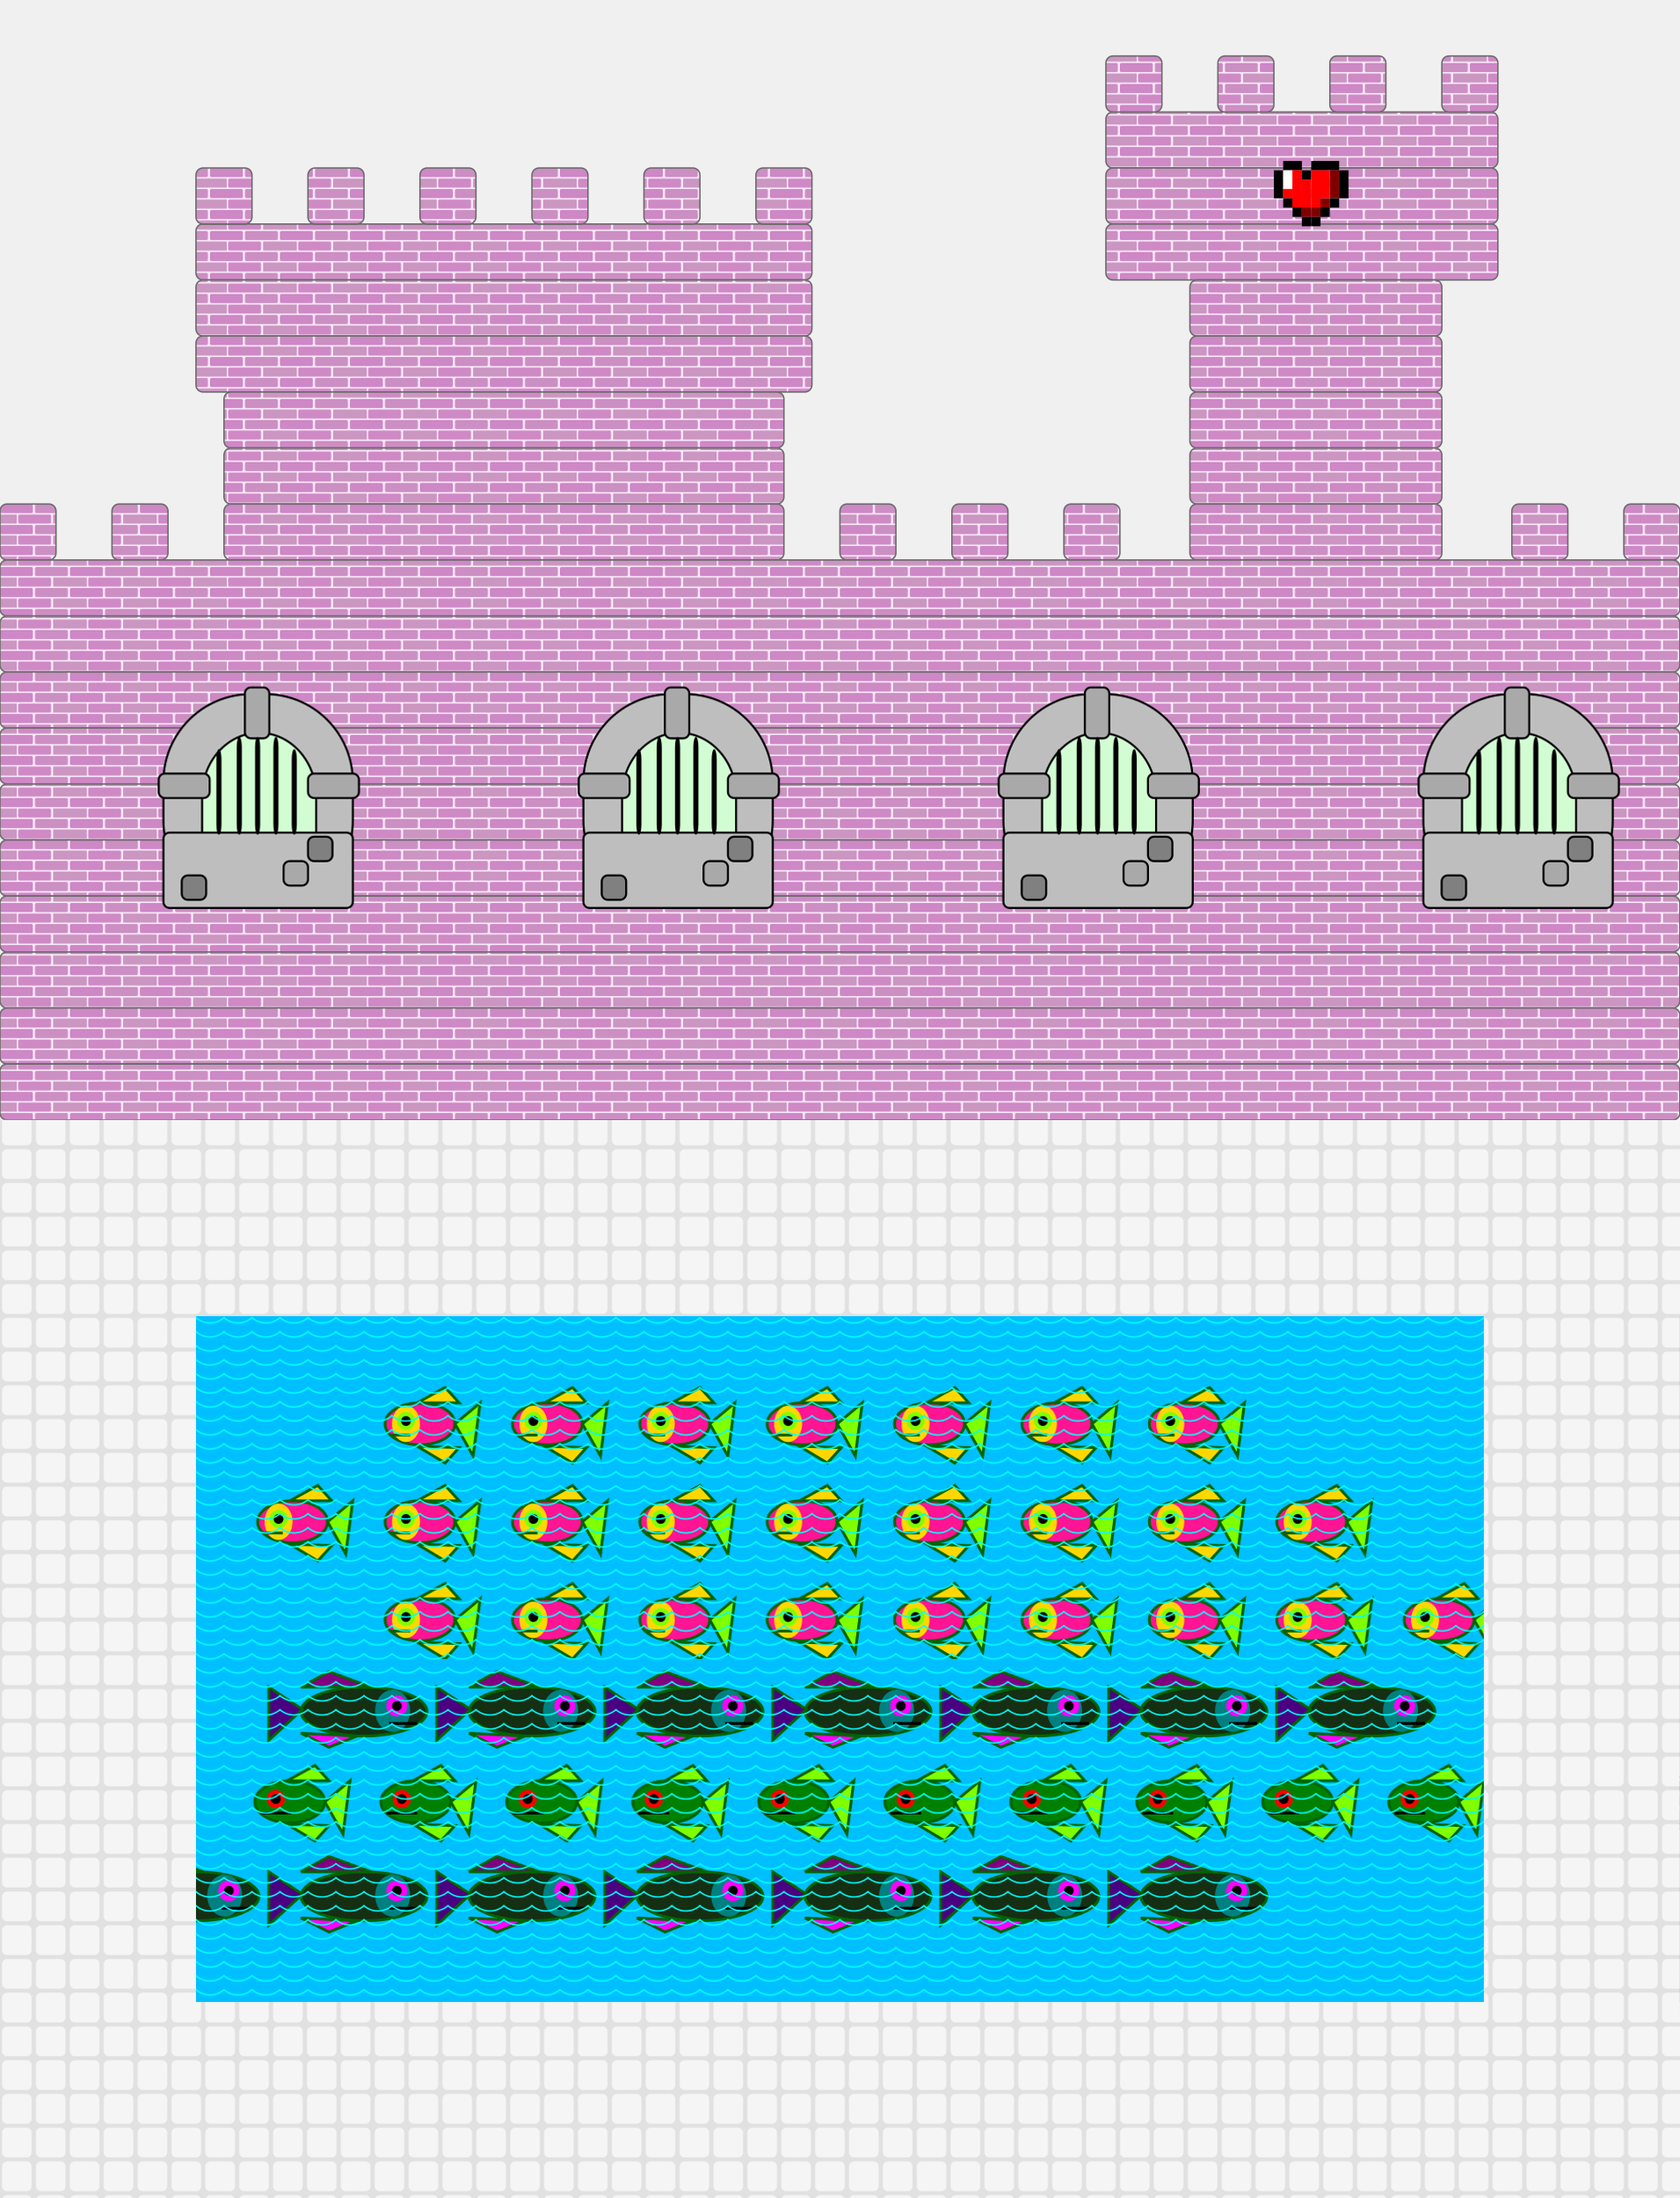
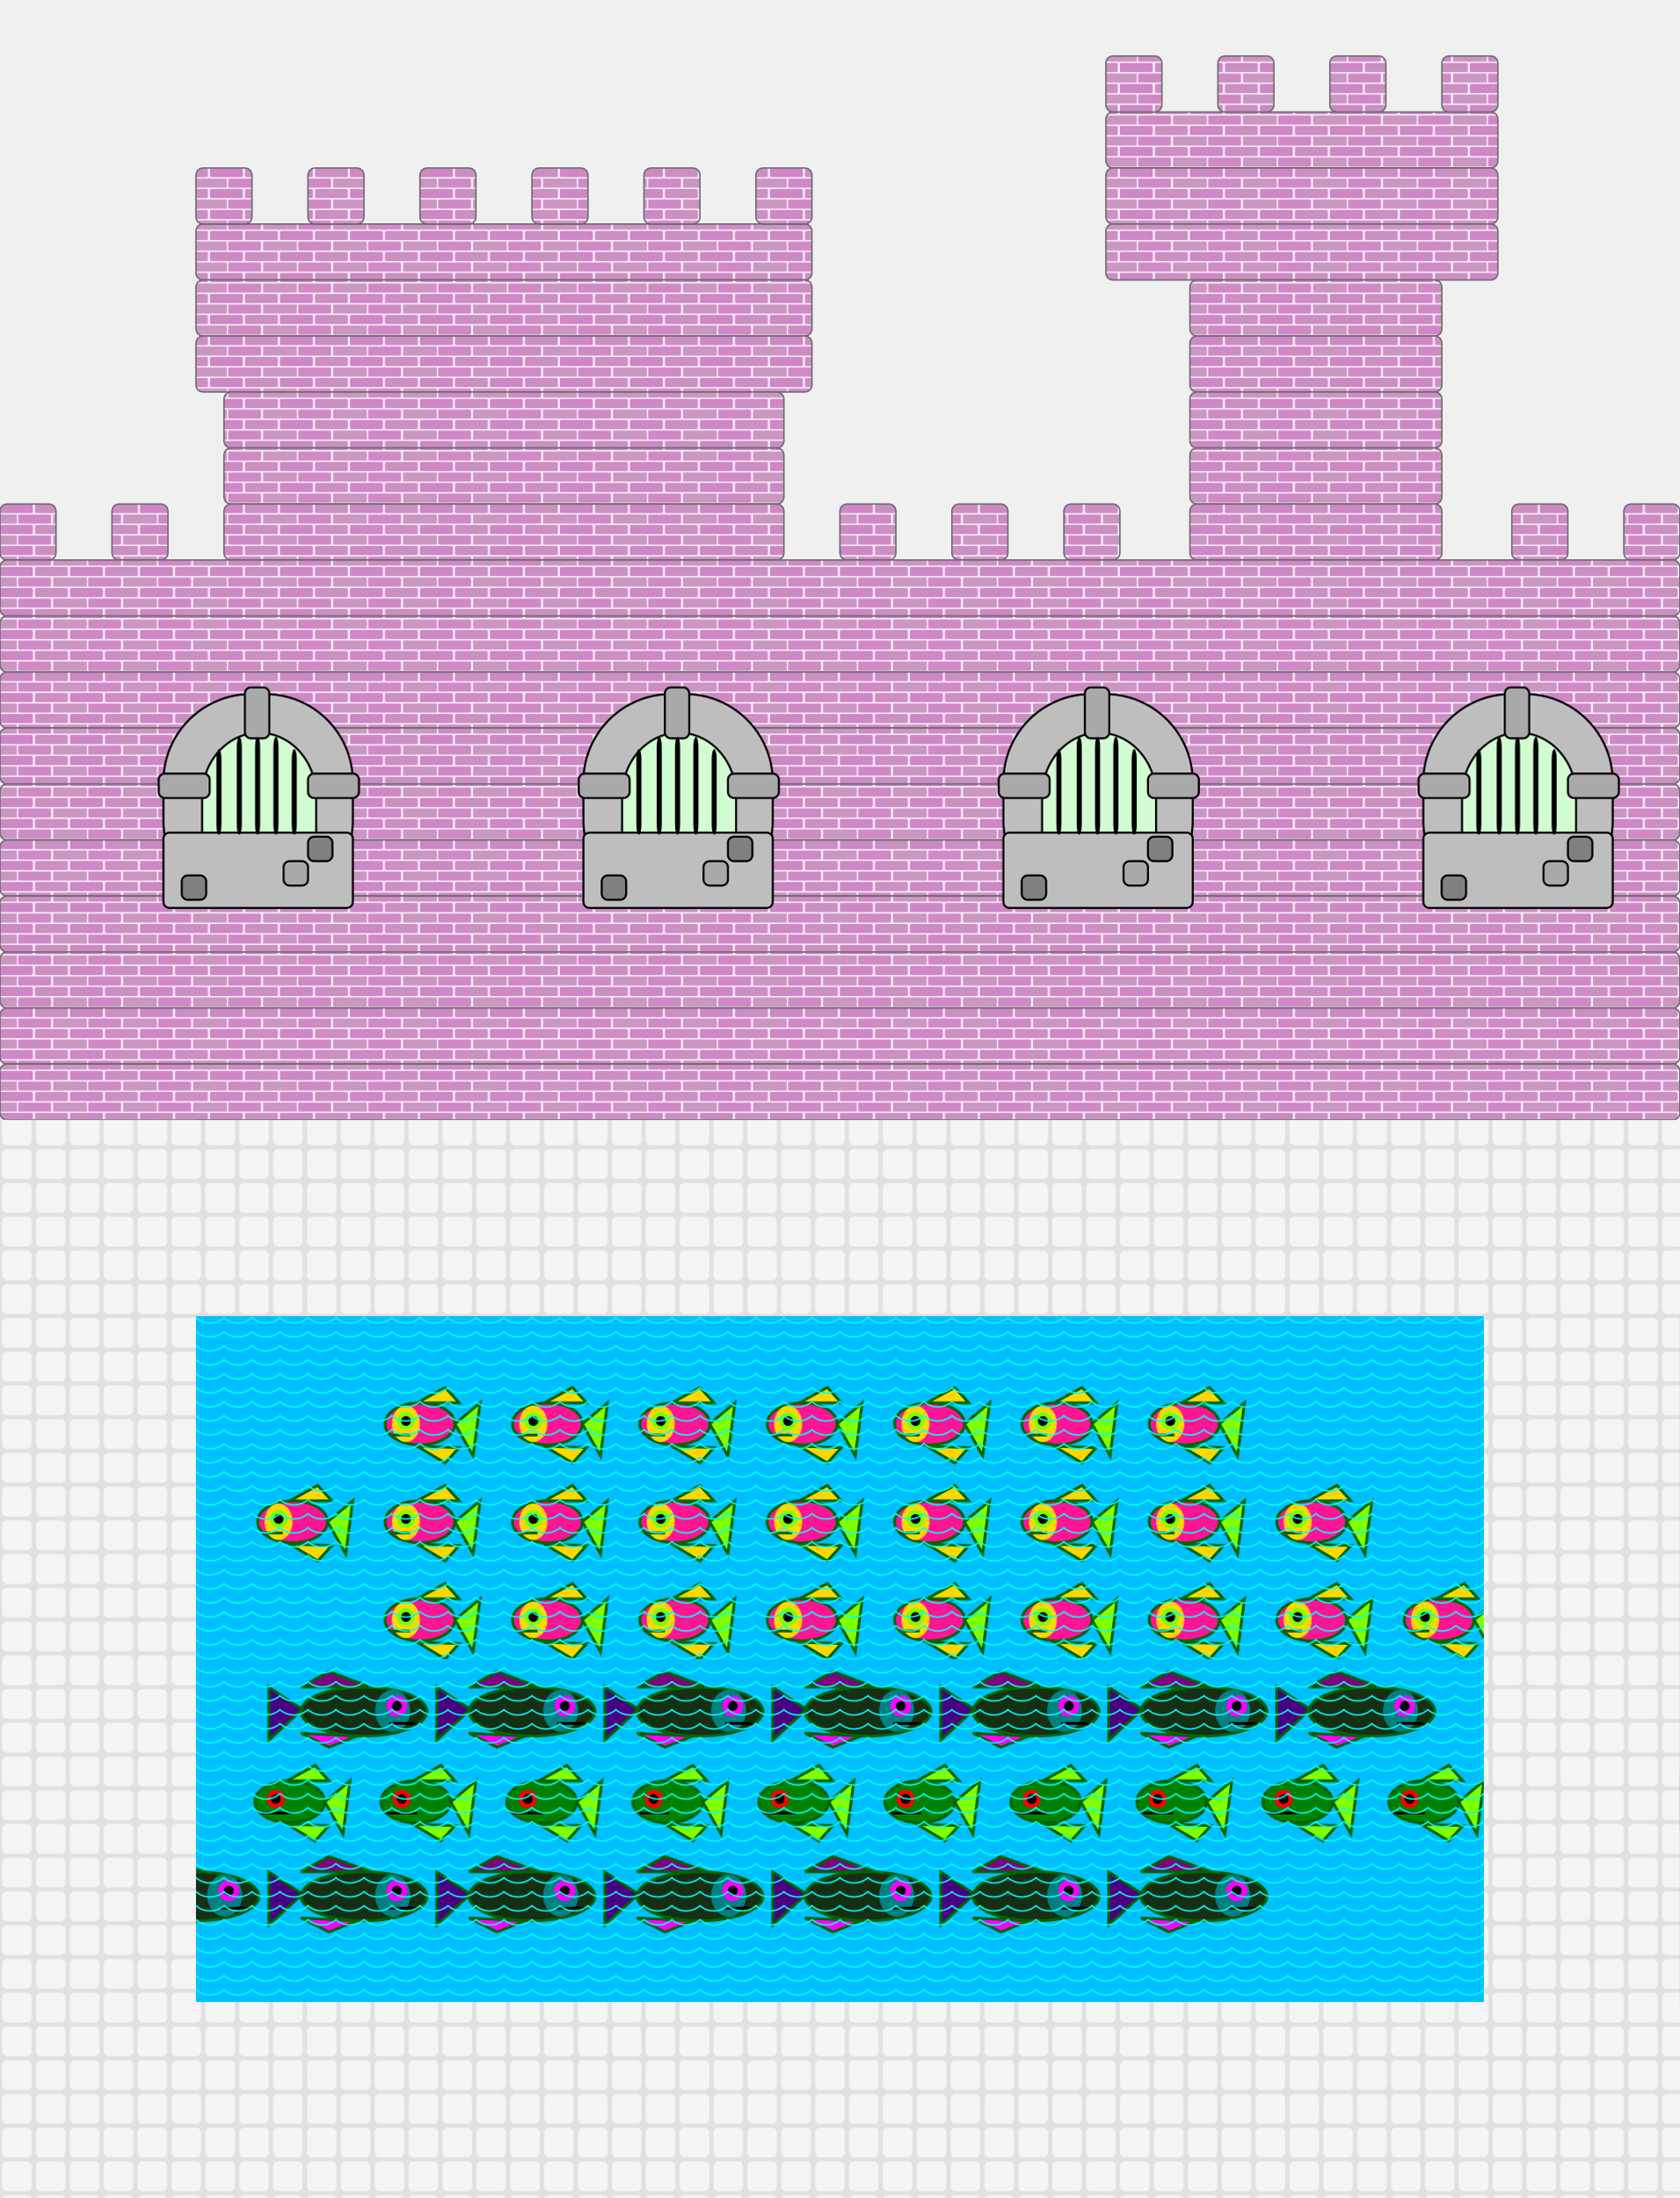
<svg xmlns="http://www.w3.org/2000/svg" width="1200" height="1570" x="0" y="0" viewBox="0 0 1200 1570" class="block6">
  <defs>
    <pattern id="redBricks" patternUnits="userSpaceOnUse" x="0" y="0" width="50" height="15">
      <rect width="323" height="580" x="0" y="0" fill="#f9e9f9" />
      <rect width="23.5" height="6.5" x="0" y="0" rx="1" fill="#ce88c6" />
      <rect width="23.5" height="6.5" x="25" y="0" rx="1" fill="#cc8fc3" />
      <rect width="12" height="6.5" x="0" y="7.5" fill="#cb96c1" />
      <rect width="23.5" height="6.5" x="13" y="7.5" rx="1" fill="#cf8ac6" />
      <rect width="12" height="6.5" x="38" y="7.5" fill="#cb96c1" />
    </pattern>
    <pattern id="planks" patternUnits="userSpaceOnUse" x="0" y="0" width="100" height="500">
      <rect width="80" height="500" fill="burlywood" stroke="saddlebrown" stroke-width="2" />
      <polygon points="0,0 0,500 20,500 20,0 40,0 40,500 60,500 60,0 80,0 80,500 100,500 100,0" style="stroke:saddlebrown;stroke-width:2;fill:burlywood;" />
    </pattern>
    <pattern id="floorPattern" patternUnits="userSpaceOnUse" x="0" y="0" height="24.1" width="24.2">
      <rect width="25" height="25" x="0" y="0" fill="#e1e1e1" />
      <rect width="24.1" height="24.2" x="0" y="0" rx="5" fill="whitesmoke" stroke="#e1e1e1" stroke-width="3" />
    </pattern>
    <pattern id="windowPattern" patternUnits="userSpaceOnUse" x="0" y="10" width="300" height="160" viewBox="0 0 100 110">
      <rect width="93" height="105" x="3" y="4" fill="#bebebe" rx="43" stroke="black" />
      <rect width="56" height="83" x="22" y="23" rx="31" stroke="black" fill="#d2fcd2" />
      <rect width="93" height="37" x="3" y="72" fill="#bebebe" rx="3" stroke="black" />
      <rect width="12" height="25" x="43" y=".7" fill="darkgrey" rx="3" stroke="black" />
      <rect width="25" height="12" x=".7" y="43" fill="darkgrey" rx="3" stroke="black" />
      <rect width="25" height="12" x="74" y="43" fill="darkgrey" rx="3" stroke="black" />
      <rect width="12" height="12" x="74" y="74" fill="grey" rx="3" stroke="black" />
      <rect width="12" height="12" x="62" y="86" fill="darkgrey" rx="3" stroke="black" />
      <rect width="12" height="12" x="12" y="93" fill="grey" rx="3" stroke="black" />
      <rect width="2.5" height="42" x="29" y="31" rx="5" />
      <rect width="2.5" height="48" x="39" y="25" rx="5" />
      <rect width="2.5" height="48" x="48" y="25" rx="5" />
      <rect width="2.5" height="48" x="57" y="25" rx="5" />
      <rect width="2.5" height="42" x="66" y="31" rx="5" />
    </pattern>
    <pattern id="waterPattern" patternUnits="userSpaceOnUse" x="0" y="0" height="10" width="20">
      <circle cx="10" cy="-10" r="15" fill="transparent" stroke="aqua" stroke-width="1" />
    </pattern>
    <pattern id="smallGreenFish" patternUnits="userSpaceOnUse" x="0" y="-10" width="90" height="70">
      <rect width="50" height="30" x="2" y="22" rx="30" fill="green" stroke="darkgreen" stroke-width="2" />
      <polygon points="52,37 70,22 65,60" style="fill:chartreuse;stroke:darkgreen;stroke-width:2;" />
      <polygon points="25,22 45,11 55,22" style="fill:chartreuse;stroke:darkgreen;stroke-width:2;" />
      <polygon points="25,53 45,65 55,54" style="fill:chartreuse;stroke:darkgreen;stroke-width:2;" />
      <rect width="10" height="10" rx="5" stroke="red" stroke-width="3" x="12" y="30" />
      <polygon points="6,45 28,45 6,45" style="stroke:black;stroke-width:2;" />
    </pattern>
    <pattern id="greenFish" patternUnits="userSpaceOnUse" x="70" y="-5" width="120" height="66">
      <rect width="90" height="35" x="25" y="22" rx="50" fill="#152f13" stroke="darkgreen" stroke-width="2" />
      <rect width="25" height="30" x="78" y="24" rx="50" fill="teal" />
      <polygon points="26,38 2,22 2,60" style="fill:indigo;stroke:darkgreen;stroke-width:2;" />
      <polygon points="25,22 45,11 75,22" style="fill:purple;stroke:darkgreen;stroke-width:2;" />
      <polygon points="25,55 45,65 65,57" style="fill:fuchsia;stroke:darkgreen;stroke-width:2;" />
      <rect width="11" height="11" x="88" y="30" rx="10" stroke="magenta" stroke-width="4" />
      <polygon points="108,48 88,48 108,48" style="stroke:black;stroke-width:2;" />
    </pattern>
    <pattern id="redFish" patternUnits="userSpaceOnUse" x="13" y="-5" width="90" height="66">
      <rect width="50" height="30" x="2" y="22" rx="30" fill="firebrick" stroke="maroon" stroke-width="2" />
      <rect width="25" height="28" x="6" y="23" rx="30" fill="orangered" />
      <polygon points="52,37 70,22 65,60" style="fill:red;stroke:maroon;stroke-width:2;" />
      <polygon points="25,22 45,11 55,22" style="fill:red;stroke:maroon;stroke-width:2;" />
      <polygon points="25,53 45,65 55,54" style="fill:red;stroke:maroon;stroke-width:2;" />
      <rect width="10" height="10" x="10" y="30" rx="5" stroke="chartreuse" stroke-width="3" />
      <polygon points="6,45 20,45 6,45" style="stroke:black;stroke-width:2;" />
    </pattern>
    <pattern id="tropicalFish" patternUnits="userSpaceOnUse" x="0" y="0" width="91" height="70">
      <rect width="50" height="30" x="2" y="22" rx="30" fill="deeppink" stroke="darkgreen" stroke-width="2" />
      <rect width="20" height="26" x="7" y="24" rx="30" fill="gold" />
      <polygon points="52,37 70,22 65,60" style="fill:chartreuse;stroke:darkgreen;stroke-width:2;" />
      <polygon points="25,22 45,11 55,22" style="fill:gold;stroke:darkgreen;stroke-width:2;" />
      <polygon points="25,53 45,65 55,54" style="fill:gold;stroke:darkgreen;stroke-width:2;" />
      <rect width="10" height="10" rx="5" stroke="chartreuse" stroke-width="3" x="12" y="30" />
      <polygon points="6,45 20,45 6,45" style="stroke:darkgreen;stroke-width:2;" />
    </pattern>
    <pattern id="jewels" patternUnits="userSpaceOnUse" x="110" y="115" height="200" width="200" viewBox="0 0 150 150">
      <rect width="10" height="5" x="5" y="0" fill="black" />
      <rect width="15" height="5" x="20" y="0" fill="black" />
      <rect width="5" height="15" x="0" y="5" fill="black" />
      <rect width="5" height="10" x="5" y="5" fill="white" />
      <rect width="5" height="5" x="5" y="15" fill="red" />
      <rect width="5" height="5" x="5" y="20" fill="black" />
      <rect width="5" height="20" x="10" y="5" fill="red" />
      <rect width="5" height="5" x="10" y="25" fill="black" />
      <rect width="5" height="5" x="15" y="5" fill="black" />
      <rect width="5" height="20" x="10" y="5" fill="red" />
      <rect width="5" height="15" x="15" y="10" fill="red" />
      <rect width="5" height="5" x="15" y="25" fill="maroon" />
      <rect width="5" height="5" x="15" y="30" fill="black" />
      <rect width="5" height="20" x="20" y="5" fill="red" />
      <rect width="5" height="5" x="20" y="25" fill="maroon" />
      <rect width="5" height="5" x="20" y="30" fill="black" />
      <rect width="5" height="15" x="25" y="5" fill="red" />
      <rect width="5" height="5" x="25" y="20" fill="maroon" />
      <rect width="5" height="5" x="25" y="25" fill="black" />
      <rect width="5" height="15" x="30" y="5" fill="maroon" />
      <rect width="5" height="5" x="30" y="20" fill="black" />
      <rect width="5" height="15" x="35" y="5" fill="black" />
    </pattern>
  </defs>
  <rect width="440" height="40" x="140" y="160" fill="url(#redBricks)" stroke="dimgrey" rx="5" stroke-width="1" />
  <rect width="440" height="40" x="140" y="200" fill="url(#redBricks)" stroke="dimgrey" rx="5" stroke-width="1" />
  <rect width="440" height="40" x="140" y="240" fill="url(#redBricks)" stroke="dimgrey" rx="5" stroke-width="1" />
  <rect width="400" height="40" x="160" y="280" fill="url(#redBricks)" stroke="dimgrey" rx="5" stroke-width="1" />
  <rect width="400" height="40" x="160" y="320" fill="url(#redBricks)" stroke="dimgrey" rx="5" stroke-width="1" />
  <rect width="400" height="40" x="160" y="360" fill="url(#redBricks)" stroke="dimgrey" rx="5" stroke-width="1" />
  <rect width="40" height="40" x="140" y="120" fill="url(#redBricks)" stroke="dimgrey" rx="5" stroke-width="1" />
  <rect width="40" height="40" x="220" y="120" fill="url(#redBricks)" stroke="dimgrey" rx="5" stroke-width="1" />
  <rect width="40" height="40" x="300" y="120" fill="url(#redBricks)" stroke="dimgrey" rx="5" stroke-width="1" />
  <rect width="40" height="40" x="380" y="120" fill="url(#redBricks)" stroke="dimgrey" rx="5" stroke-width="1" />
  <rect width="40" height="40" x="460" y="120" fill="url(#redBricks)" stroke="dimgrey" rx="5" stroke-width="1" />
  <rect width="40" height="40" x="540" y="120" fill="url(#redBricks)" stroke="dimgrey" rx="5" stroke-width="1" />
  <rect width="280" height="40" x="790" y="80" fill="url(#redBricks)" stroke="dimgrey" rx="5" stroke-width="1" />
  <rect width="280" height="40" x="790" y="120" fill="url(#redBricks)" stroke="dimgrey" rx="5" stroke-width="1" />
  <rect width="280" height="40" x="790" y="160" fill="url(#redBricks)" stroke="dimgrey" rx="5" stroke-width="1" />
  <rect width="180" height="40" x="850" y="200" fill="url(#redBricks)" stroke="dimgrey" rx="5" stroke-width="1" />
  <rect width="180" height="40" x="850" y="240" fill="url(#redBricks)" stroke="dimgrey" rx="5" stroke-width="1" />
  <rect width="180" height="40" x="850" y="280" fill="url(#redBricks)" stroke="dimgrey" rx="5" stroke-width="1" />
  <rect width="180" height="40" x="850" y="320" fill="url(#redBricks)" stroke="dimgrey" rx="5" stroke-width="1" />
  <rect width="180" height="40" x="850" y="360" fill="url(#redBricks)" stroke="dimgrey" rx="5" stroke-width="1" />
  <rect width="40" height="40" x="790" y="40" fill="url(#redBricks)" stroke="dimgrey" rx="5" stroke-width="1" />
  <rect width="40" height="40" x="870" y="40" fill="url(#redBricks)" stroke="dimgrey" rx="5" stroke-width="1" />
  <rect width="40" height="40" x="950" y="40" fill="url(#redBricks)" stroke="dimgrey" rx="5" stroke-width="1" />
  <rect width="40" height="40" x="1030" y="40" fill="url(#redBricks)" stroke="dimgrey" rx="5" stroke-width="1" />
-   <rect width="200" height="200" x="790" y="80" fill="url(#jewels)" />
  <rect width="40" height="40" x="0" y="360" fill="url(#redBricks)" stroke="dimgrey" rx="5" stroke-width="1" />
  <rect width="40" height="40" x="80" y="360" fill="url(#redBricks)" stroke="dimgrey" rx="5" stroke-width="1" />
  <rect width="40" height="40" x="680" y="360" fill="url(#redBricks)" stroke="dimgrey" rx="5" stroke-width="1" />
  <rect width="40" height="40" x="600" y="360" fill="url(#redBricks)" stroke="dimgrey" rx="5" stroke-width="1" />
  <rect width="40" height="40" x="760" y="360" fill="url(#redBricks)" stroke="dimgrey" rx="5" stroke-width="1" />
  <rect width="40" height="40" x="1080" y="360" fill="url(#redBricks)" stroke="dimgrey" rx="5" stroke-width="1" />
  <rect width="40" height="40" x="1160" y="360" fill="url(#redBricks)" stroke="dimgrey" rx="5" stroke-width="1" />
  <rect width="1200" height="40" x="0" y="400" fill="url(#redBricks)" stroke="dimgrey" rx="5" stroke-width="1" />
  <rect width="1200" height="40" x="0" y="440" fill="url(#redBricks)" stroke="dimgrey" rx="5" stroke-width="1" />
  <rect width="1200" height="40" x="0" y="480" fill="url(#redBricks)" stroke="dimgrey" rx="5" stroke-width="1" />
  <rect width="1200" height="40" x="0" y="520" fill="url(#redBricks)" stroke="dimgrey" rx="5" stroke-width="1" />
  <rect width="1200" height="40" x="0" y="560" fill="url(#redBricks)" stroke="dimgrey" rx="5" stroke-width="1" />
  <rect width="1200" height="40" x="0" y="600" fill="url(#redBricks)" stroke="dimgrey" rx="5" stroke-width="1" />
  <rect width="1200" height="40" x="0" y="640" fill="url(#redBricks)" stroke="dimgrey" rx="5" stroke-width="1" />
  <rect width="1200" height="40" x="0" y="680" fill="url(#redBricks)" stroke="dimgrey" rx="5" stroke-width="1" />
  <rect width="1200" height="40" x="0" y="720" fill="url(#redBricks)" stroke="dimgrey" rx="5" stroke-width="1" />
  <rect width="1200" height="40" x="0" y="760" fill="url(#redBricks)" stroke="dimgrey" rx="5" stroke-width="1" />
  <rect width="1200" height="160" x="0" y="490" fill="url(#windowPattern)" />
  <rect width="1200" height="500" x="0" y="940" fill="deepskyblue" />
  <rect width="650" height="66" x="257" y="990" fill="url(#tropicalFish)" />
  <rect width="820" height="66" x="170" y="1056" fill="url(#tropicalFish)" />
  <rect width="800" height="66" x="270" y="1119" fill="url(#tropicalFish)" />
  <rect width="840" height="66" x="190" y="1188" fill="url(#greenFish)" />
  <rect width="1028" height="66" x="180" y="1254" fill="url(#smallGreenFish)" />
  <rect width="840" height="66" x="70" y="1320" fill="url(#greenFish)" />
  <rect width="1200" height="500" x="0" y="940" fill="url(#waterPattern)" />
  <rect width="140" height="1000" x="0" y="800" fill="url(#floorPattern)" />
  <rect width="140" height="1000" x="1060" y="940" fill="url(#floorPattern)" />
  <rect width="1200" height="140" x="0" y="1430" fill="url(#floorPattern)" />
  <rect width="1200" height="140" x="0" y="800" fill="url(#floorPattern)" />
</svg>
